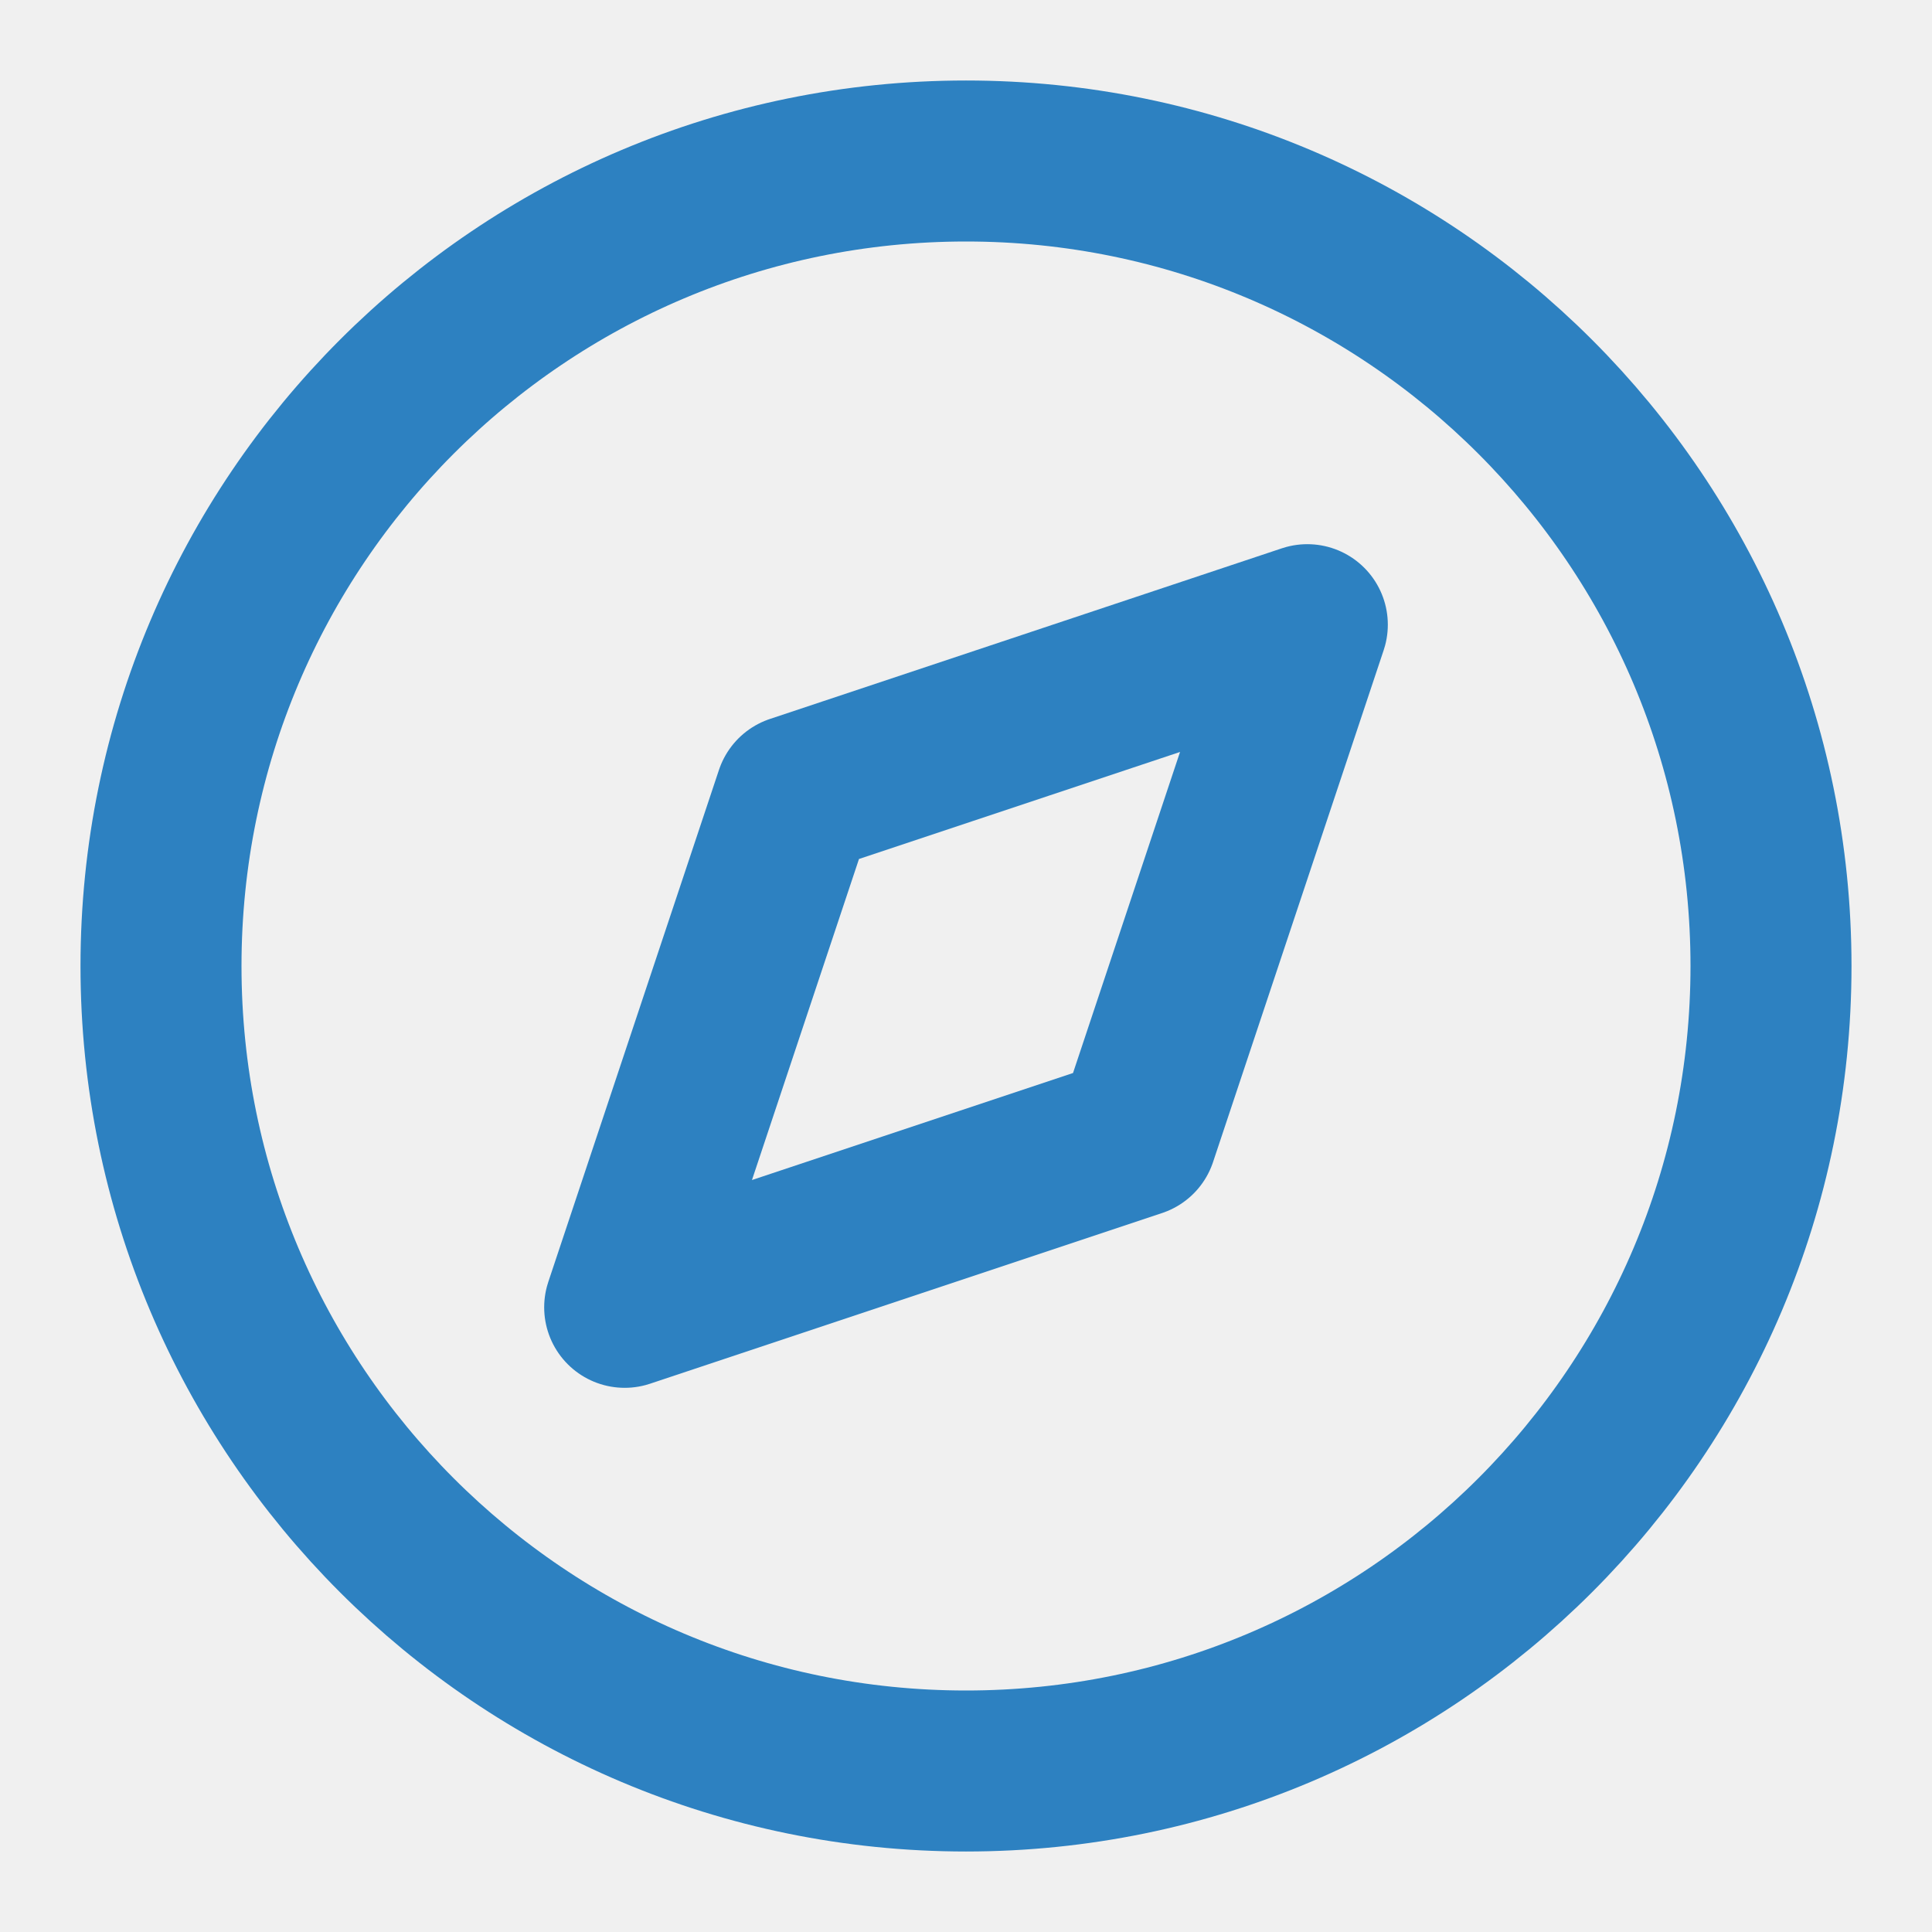
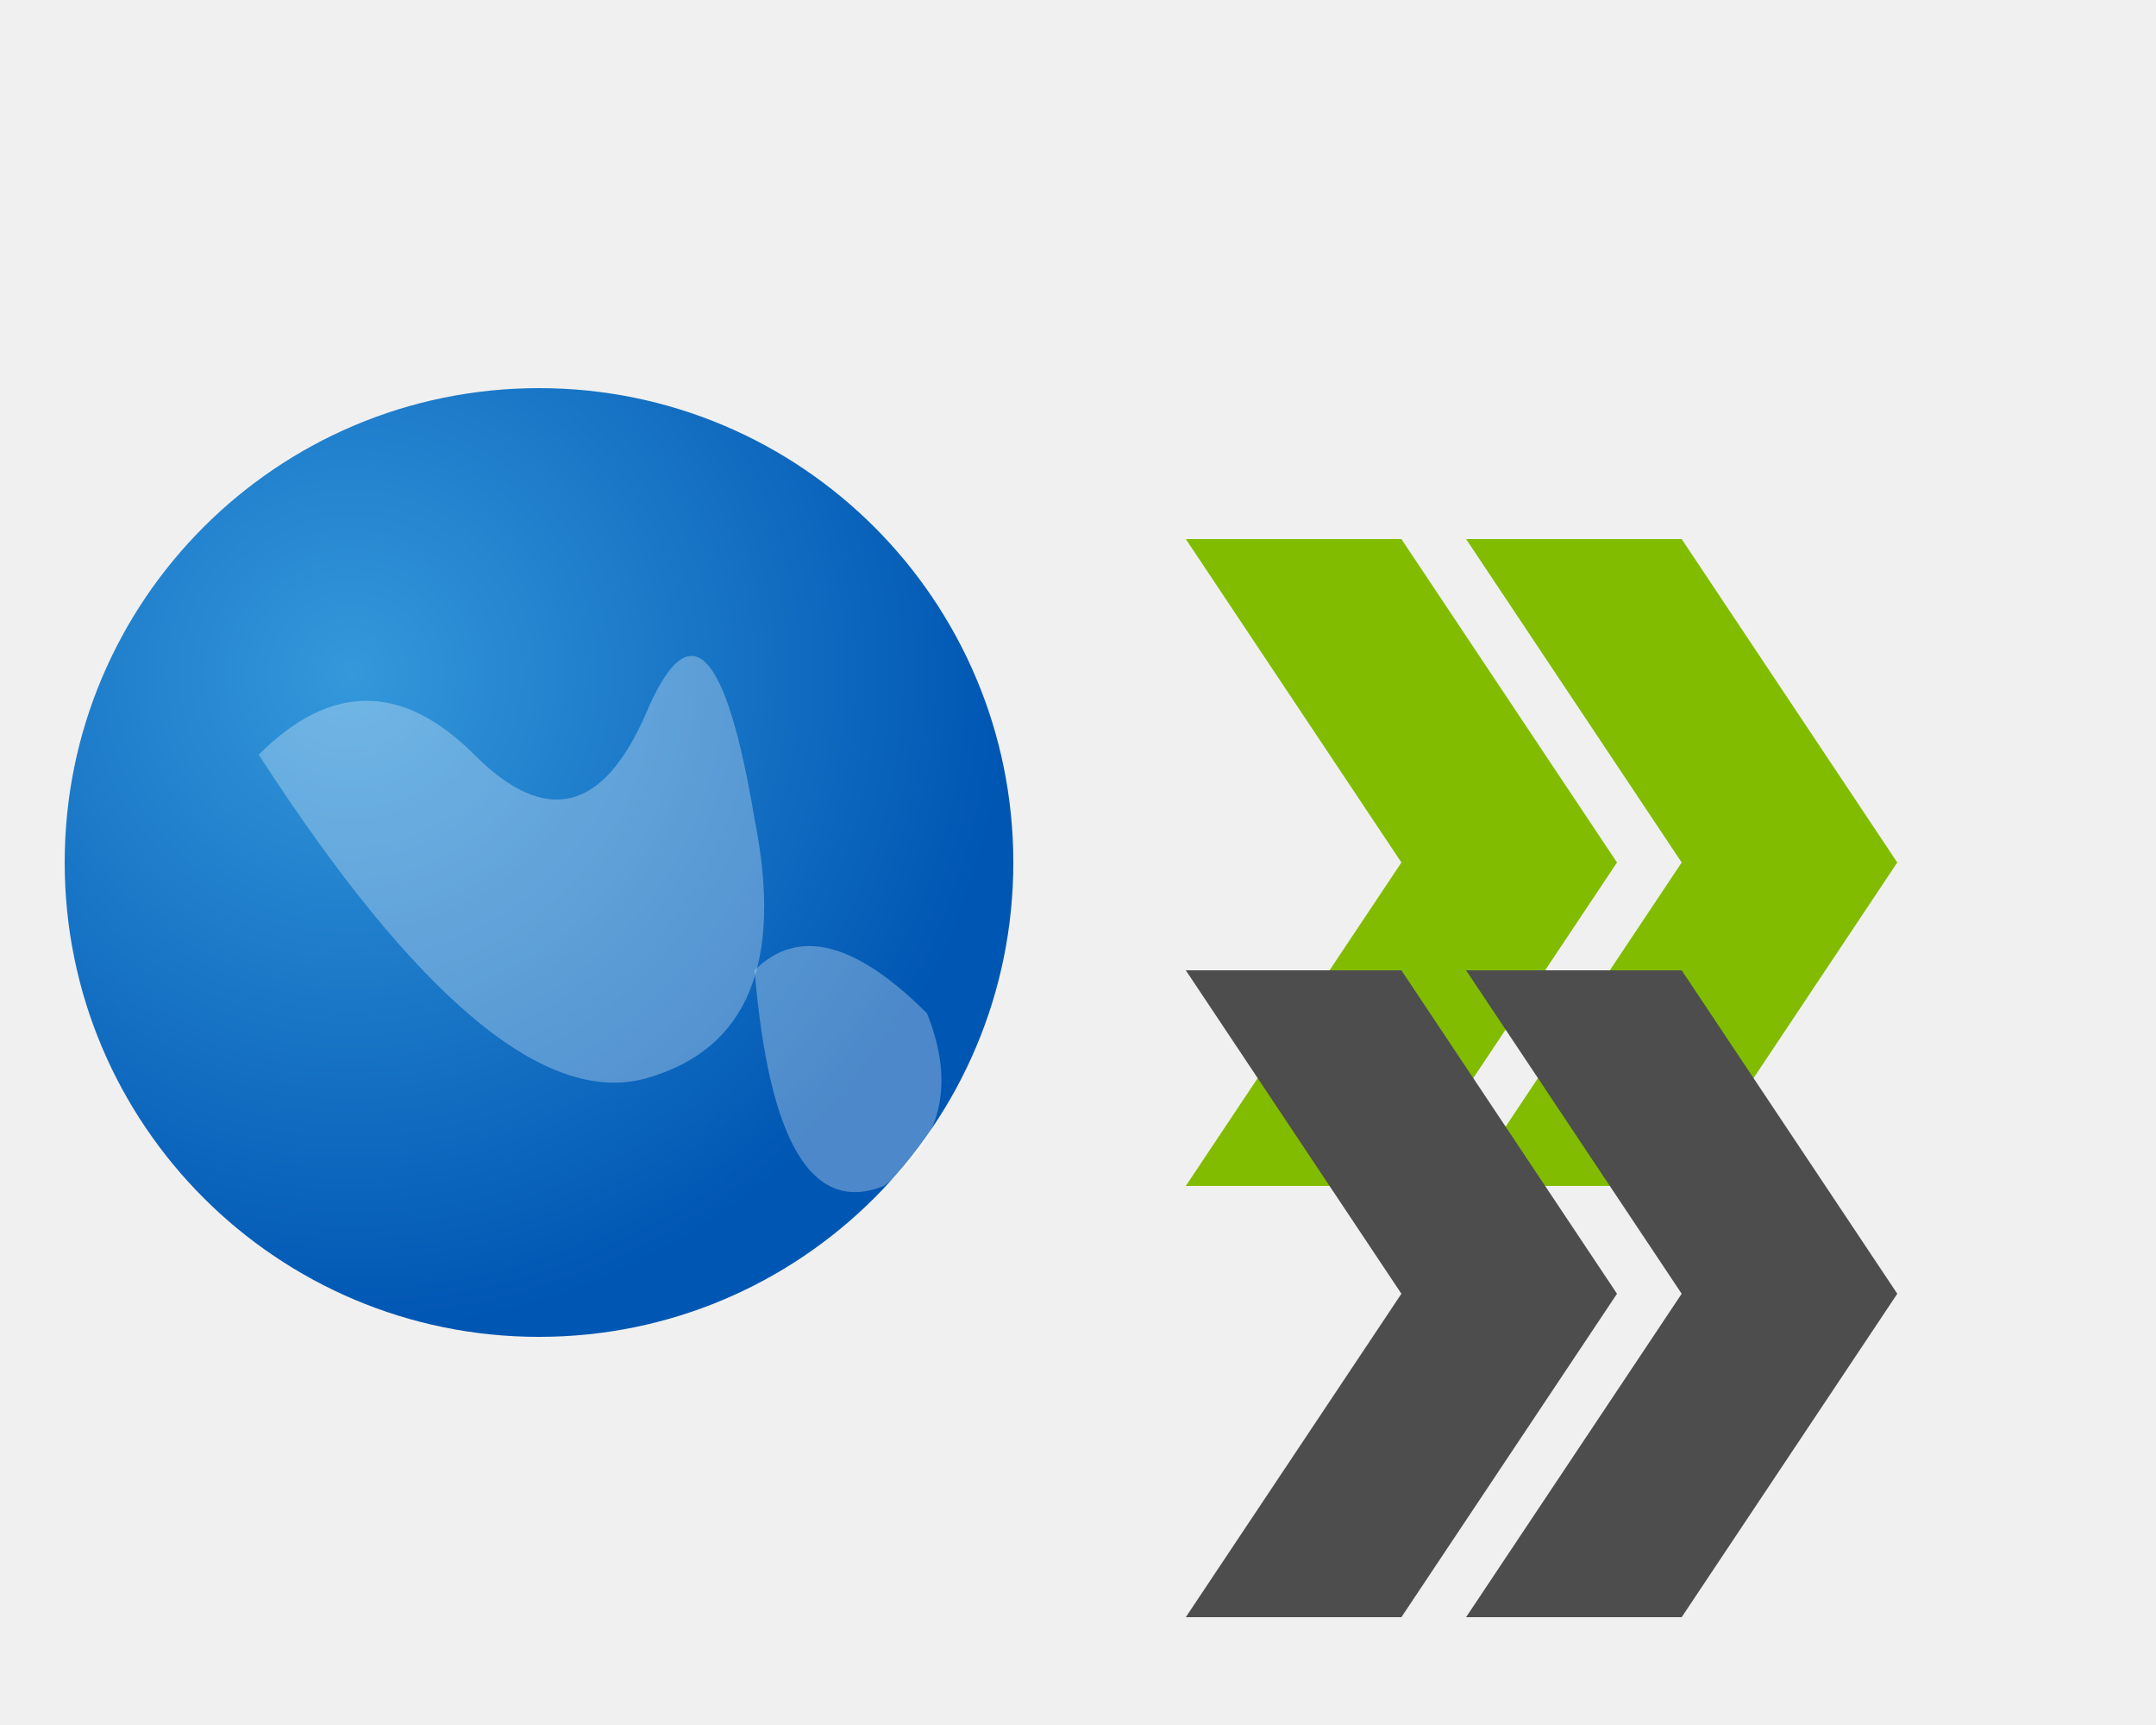
- <svg xmlns="http://www.w3.org/2000/svg" viewBox="0 0 24 24" fill="none" stroke="#2d81c1" stroke-width="2" stroke-linecap="round" stroke-linejoin="round">
-   <circle cx="12" cy="12" r="10" />
-   <polygon points="16.24 7.76 14.12 14.12 7.76 16.24 9.88 9.88 16.24 7.76" />
+ <svg xmlns="http://www.w3.org/2000/svg" viewBox="0 0 100 80" preserveAspectRatio="xMidYMid meet">
+   <defs>
+     <radialGradient id="globeGrad" cx="30%" cy="30%" r="70%">
+       <stop offset="0%" stop-color="#3498db" />
+       <stop offset="100%" stop-color="#0056b3" />
+     </radialGradient>
+   </defs>
+   <circle cx="25" cy="40" r="22" fill="url(#globeGrad)" />
+   <path d="M 12 35 q 5 -5 10 0 q 5 5 8 -2 q 3 -7 5 5 q 2 10 -5 12 q -7 2 -18 -15 Z" fill="#ffffff" fill-opacity="0.3" />
+   <path d="M 35 45 q 3 -3 8 2 q 2 5 -2 8 q -5 2 -6 -10 Z" fill="#ffffff" fill-opacity="0.3" />
+   <path d="M 55 25 L 65 25 L 75 40 L 65 55 L 55 55 L 65 40 Z" fill="#82BC00" />
+   <path d="M 68 25 L 78 25 L 88 40 L 78 55 L 68 55 L 78 40 Z" fill="#82BC00" />
+   <path d="M 55 45 L 65 45 L 75 60 L 65 75 L 55 75 L 65 60 Z" fill="#4D4D4D" />
+   <path d="M 68 45 L 78 45 L 88 60 L 78 75 L 68 75 L 78 60 Z" fill="#4D4D4D" />
</svg>
